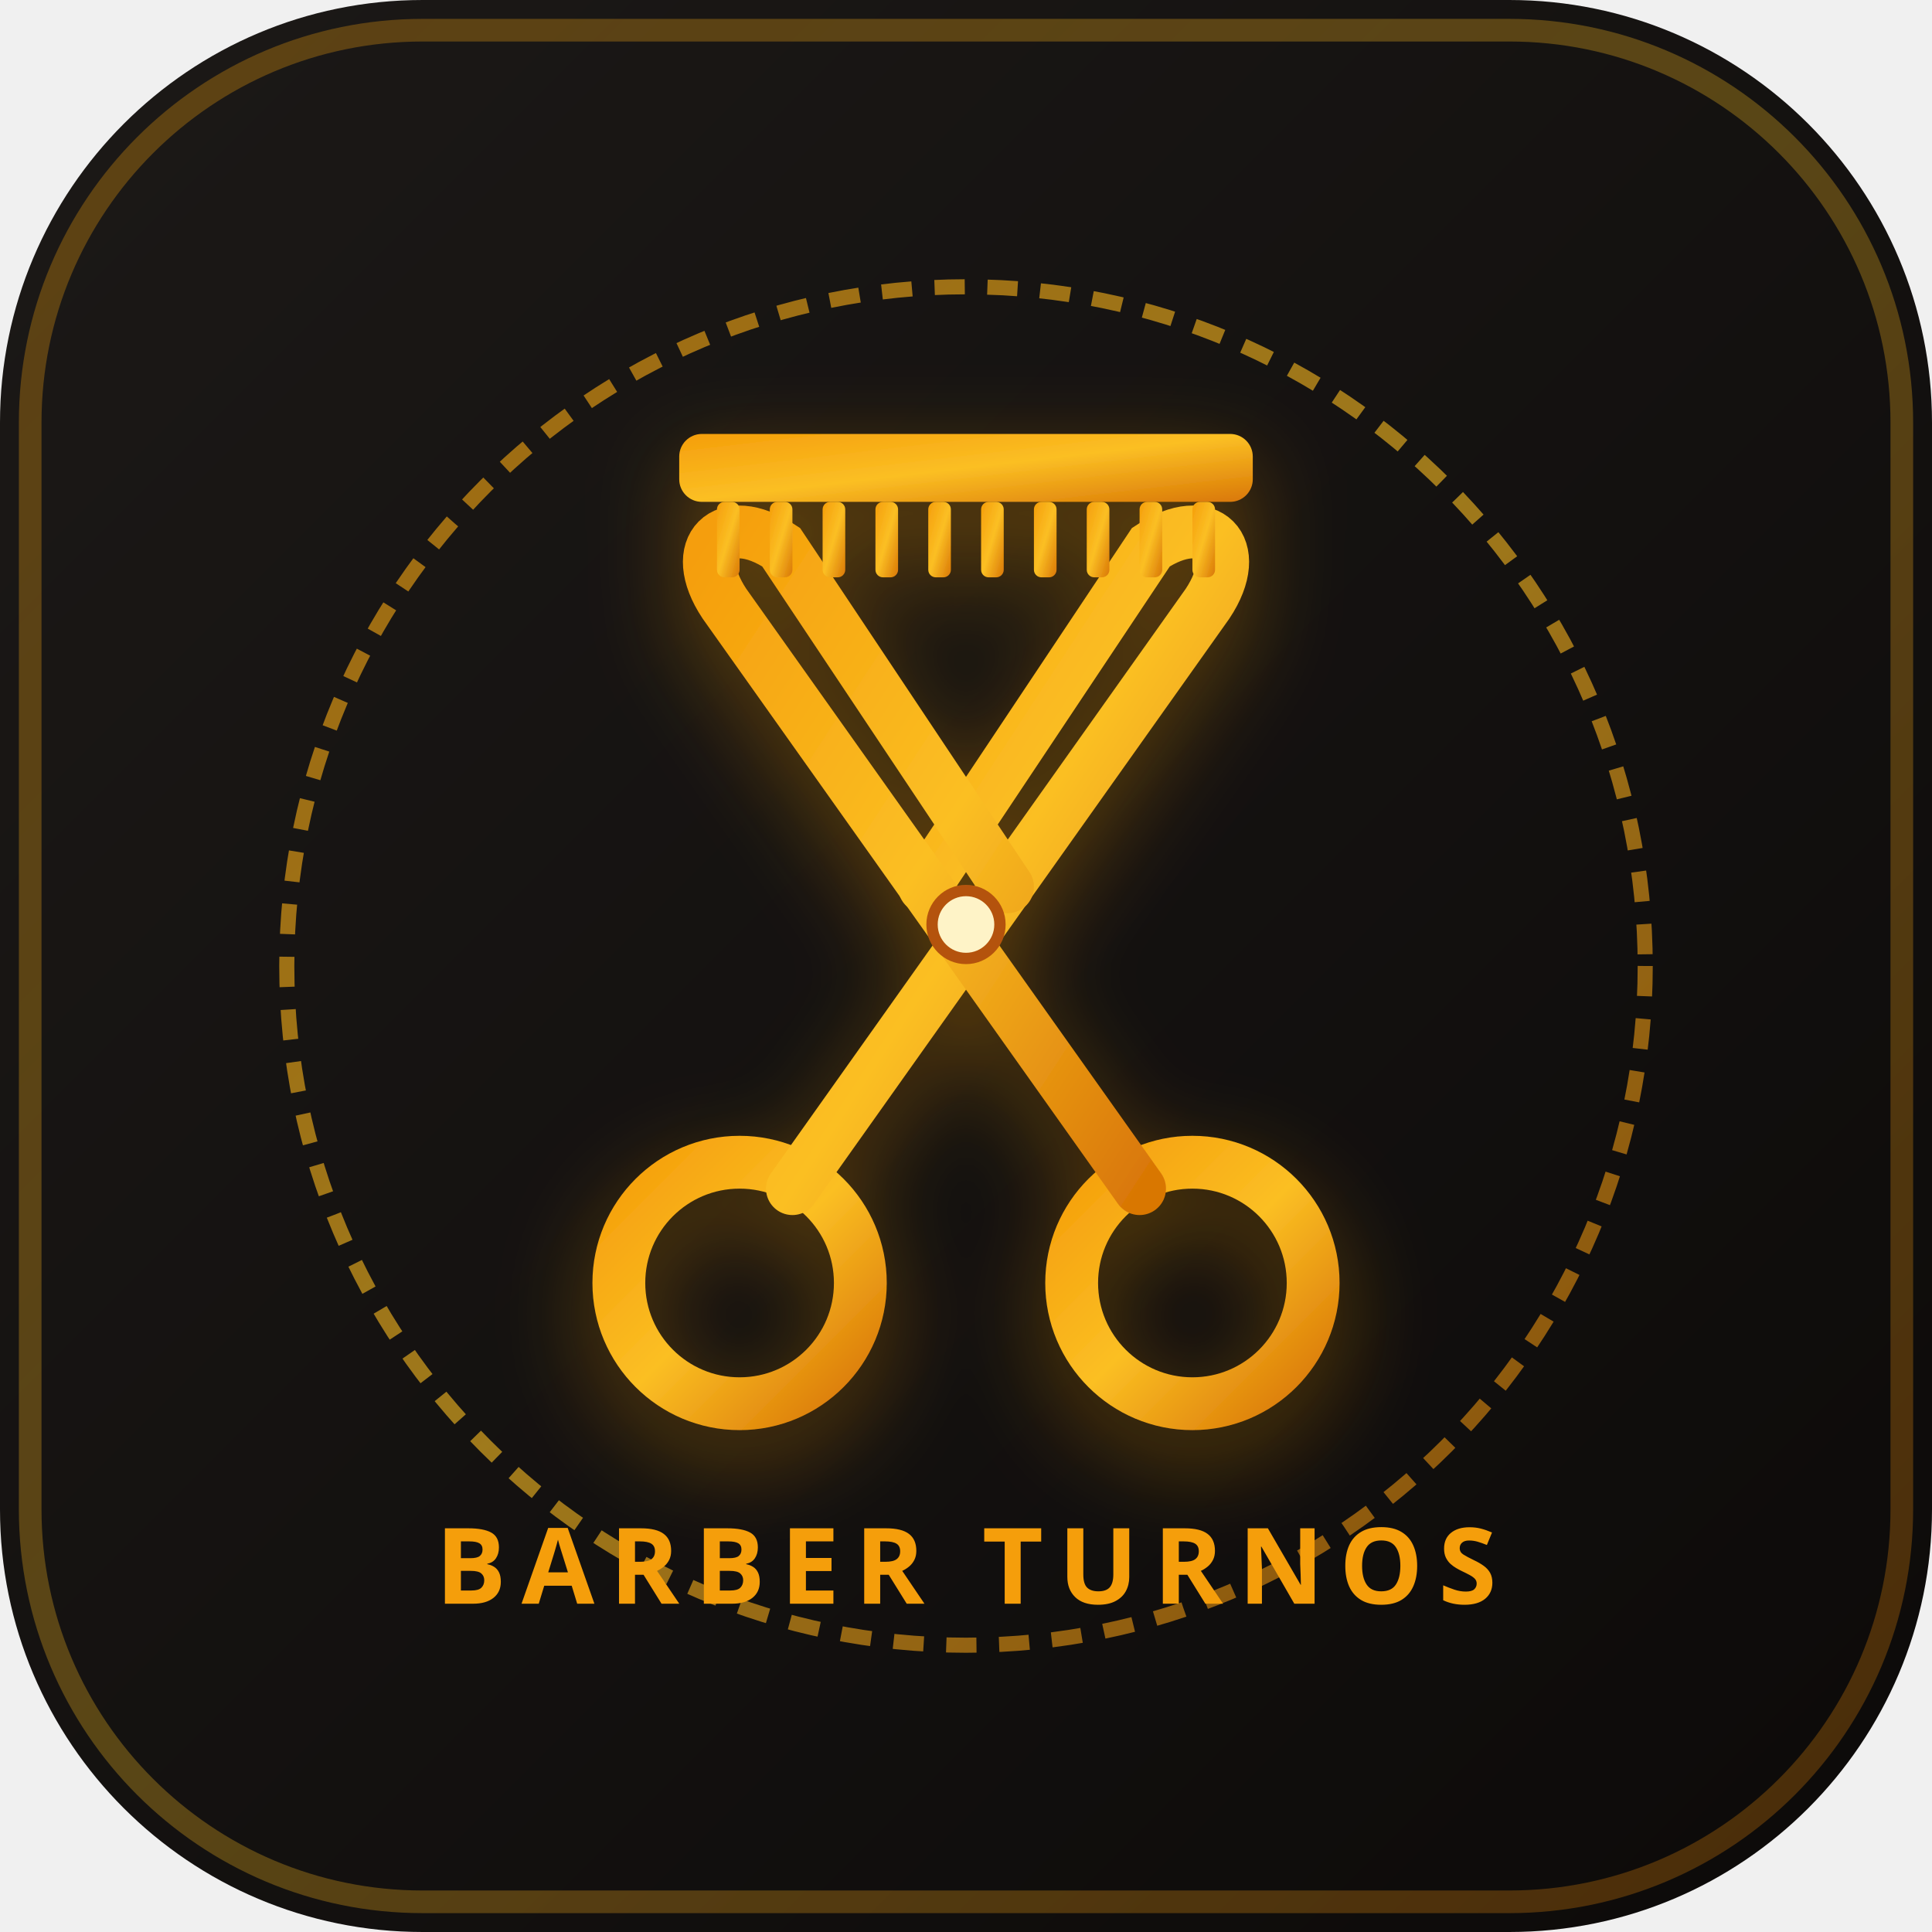
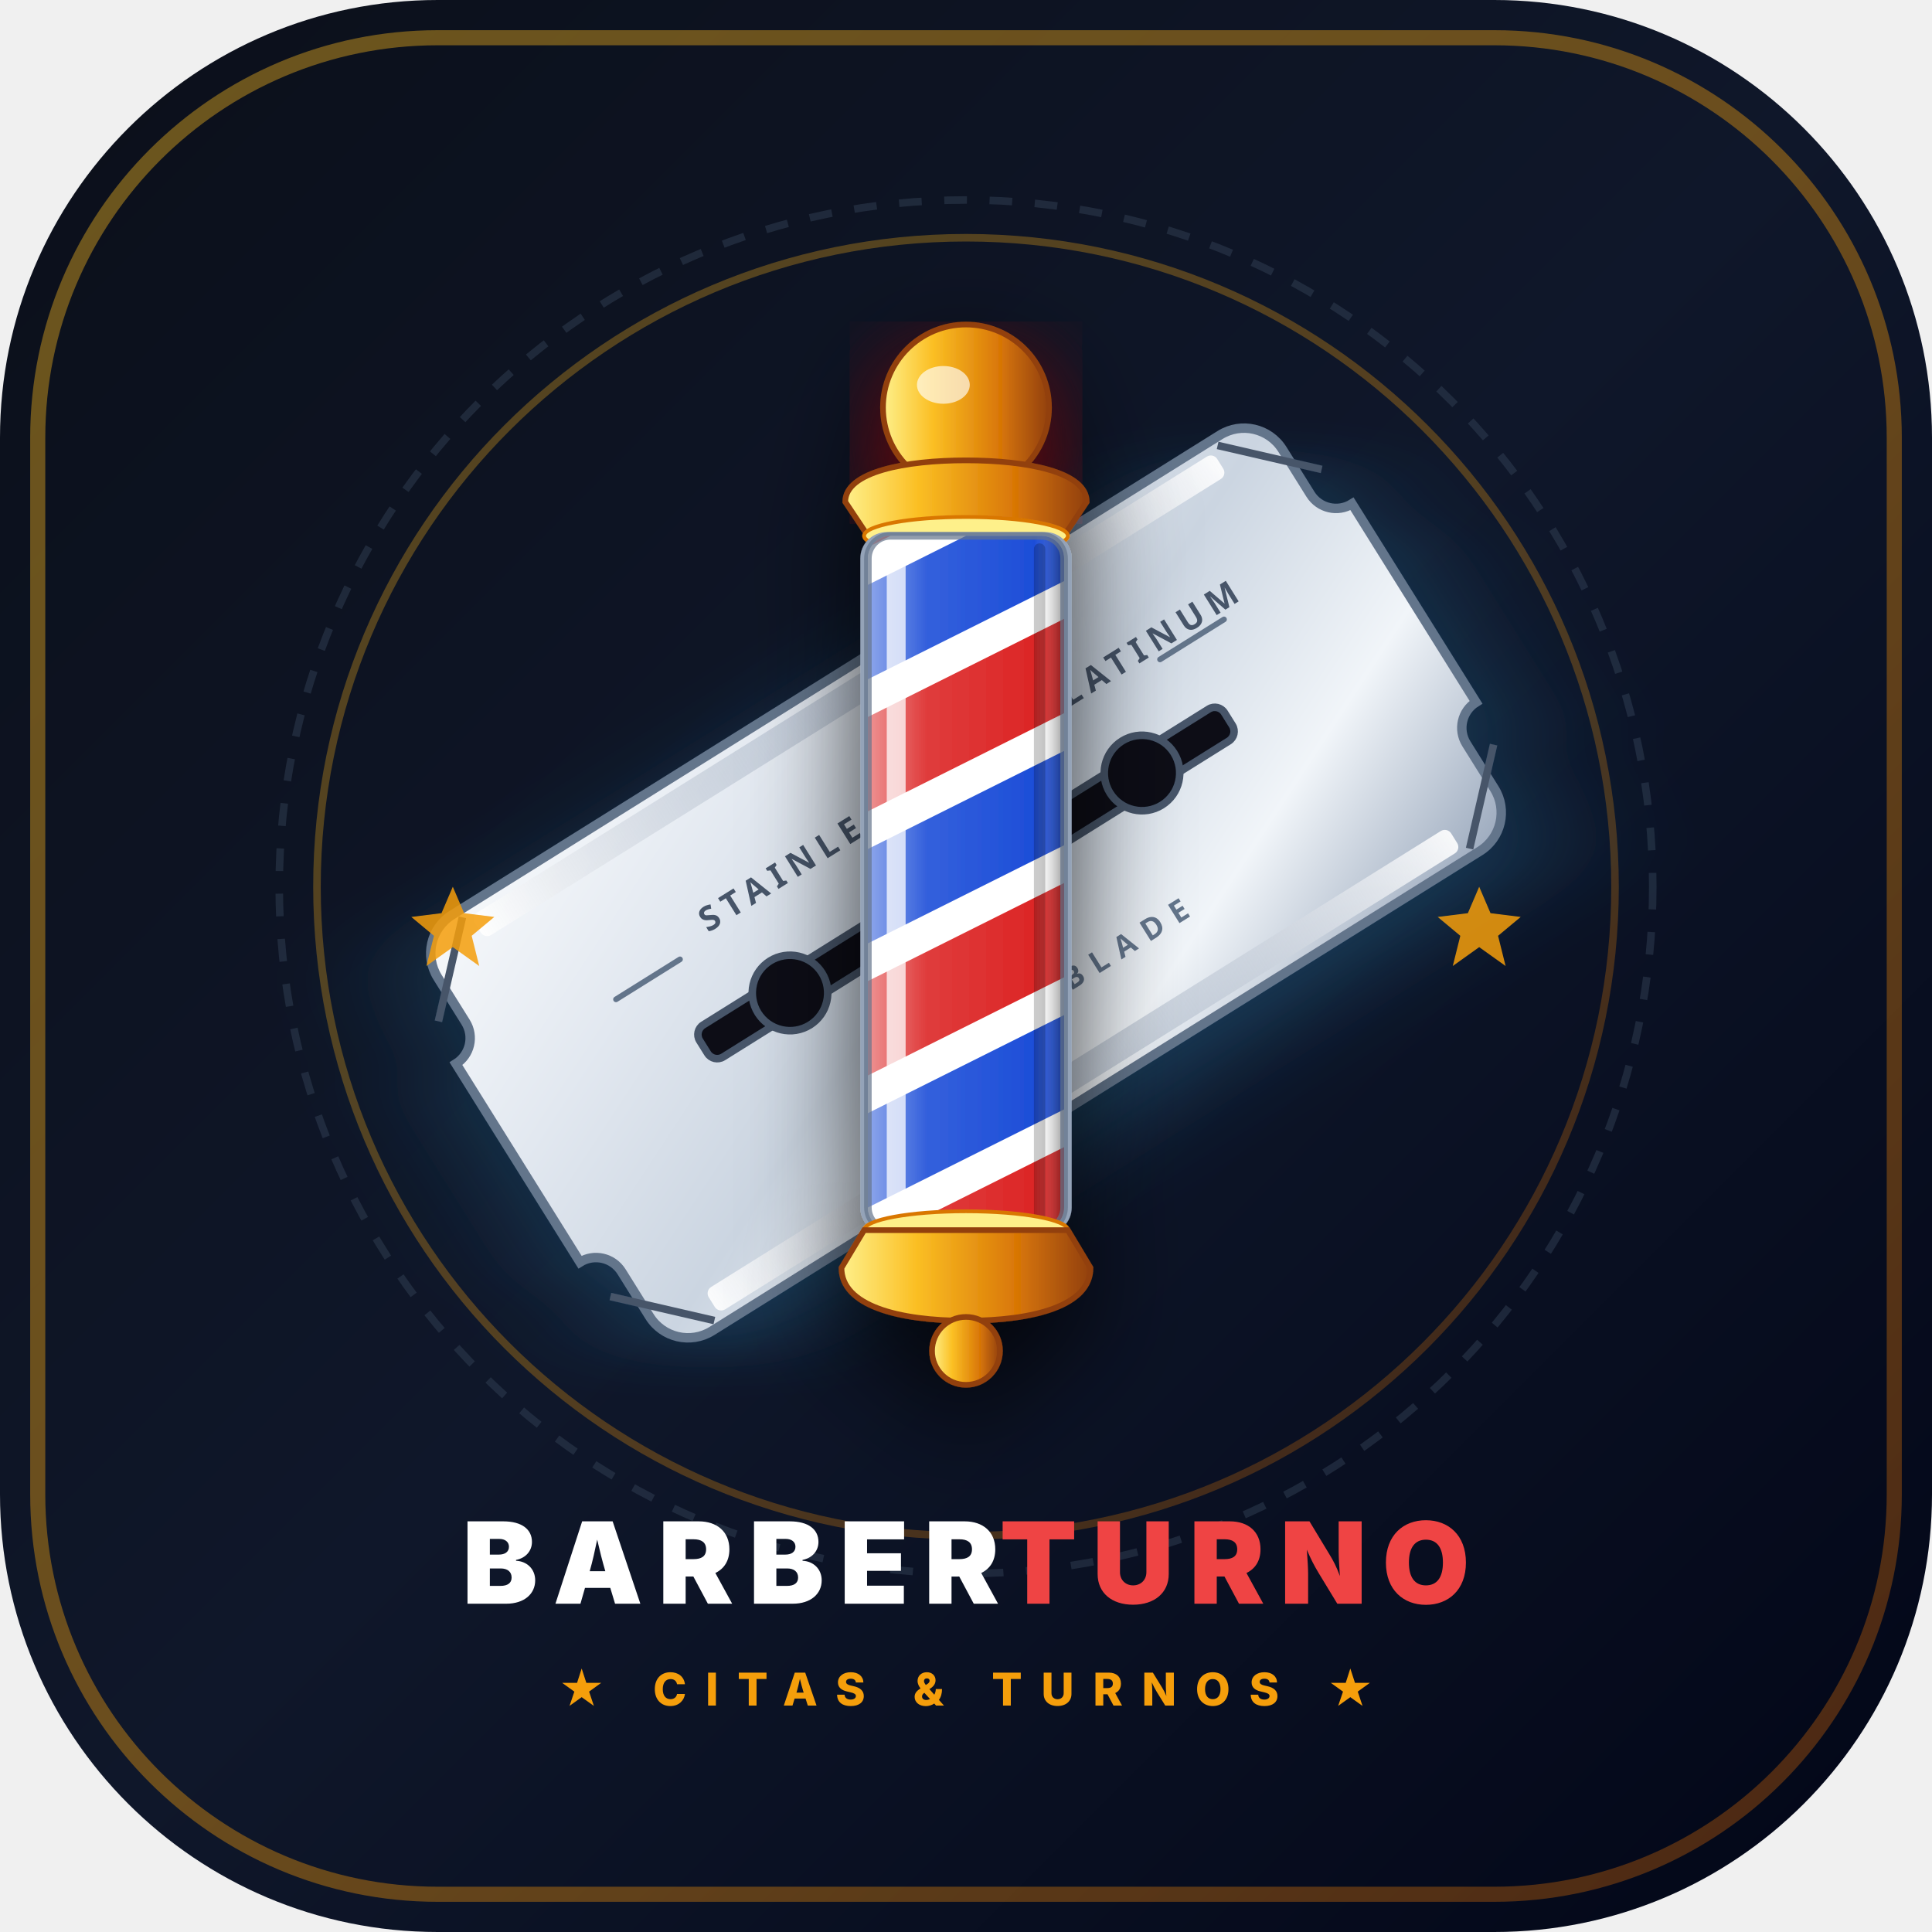
<svg xmlns="http://www.w3.org/2000/svg" viewBox="0 0 512 512" width="512" height="512">
  <defs>
    <linearGradient id="bgGrad" x1="0%" y1="0%" x2="100%" y2="100%">
-       <stop offset="0%" stop-color="#1c1917" />
-       <stop offset="100%" stop-color="#0c0a09" />
+       <stop offset="0%" stop-color="#0b0f19" />
+       <stop offset="50%" stop-color="#0f172a" />
+       <stop offset="100%" stop-color="#020617" />
    </linearGradient>
-     <linearGradient id="goldGrad" x1="0%" y1="0%" x2="100%" y2="100%">
-       <stop offset="0%" stop-color="#f59e0b" />
-       <stop offset="50%" stop-color="#fbbf24" />
-       <stop offset="100%" stop-color="#d97706" />
+     <linearGradient id="goldRim" x1="0%" y1="0%" x2="100%" y2="100%">
+       <stop offset="0%" stop-color="#fbbf24" />
+       <stop offset="50%" stop-color="#f59e0b" />
+       <stop offset="100%" stop-color="#b45309" />
    </linearGradient>
-     <filter id="glow" x="-20%" y="-20%" width="140%" height="140%">
-       <feDropShadow dx="0" dy="8" stdDeviation="12" flood-color="#f59e0b" flood-opacity="0.35" />
+     <linearGradient id="bladeSteel" x1="0%" y1="0%" x2="100%" y2="100%">
+       <stop offset="0%" stop-color="#f8fafc" />
+       <stop offset="25%" stop-color="#e2e8f0" />
+       <stop offset="50%" stop-color="#cbd5e1" />
+       <stop offset="75%" stop-color="#f1f5f9" />
+       <stop offset="100%" stop-color="#94a3b8" />
+     </linearGradient>
+     <linearGradient id="edgeGleam" x1="0%" y1="0%" x2="100%" y2="0%">
+       <stop offset="0%" stop-color="#ffffff" stop-opacity="0.9" />
+       <stop offset="50%" stop-color="#94a3b8" stop-opacity="0.4" />
+       <stop offset="100%" stop-color="#ffffff" stop-opacity="0.9" />
+     </linearGradient>
+     <linearGradient id="brassGrad" x1="0%" y1="0%" x2="100%" y2="0%">
+       <stop offset="0%" stop-color="#fef08a" />
+       <stop offset="30%" stop-color="#fbbf24" />
+       <stop offset="70%" stop-color="#d97706" />
+       <stop offset="100%" stop-color="#92400e" />
+     </linearGradient>
+     <linearGradient id="glassShine" x1="0%" y1="0%" x2="100%" y2="0%">
+       <stop offset="0%" stop-color="#ffffff" stop-opacity="0.5" />
+       <stop offset="30%" stop-color="#ffffff" stop-opacity="0.1" />
+       <stop offset="85%" stop-color="#ffffff" stop-opacity="0" />
+       <stop offset="100%" stop-color="#000000" stop-opacity="0.4" />
+     </linearGradient>
+     <filter id="dropShadow" x="-20%" y="-20%" width="140%" height="140%">
+       <feDropShadow dx="0" dy="10" stdDeviation="14" flood-color="#000000" flood-opacity="0.75" />
    </filter>
+     <filter id="bladeGlow" x="-20%" y="-20%" width="140%" height="140%">
+       <feDropShadow dx="0" dy="8" stdDeviation="16" flood-color="#38bdf8" flood-opacity="0.25" />
+     </filter>
+     <filter id="poleGlow" x="-20%" y="-20%" width="140%" height="140%">
+       <feDropShadow dx="0" dy="8" stdDeviation="14" flood-color="#dc2626" flood-opacity="0.3" />
+     </filter>
+     <clipPath id="poleCylinderClip">
+       <rect x="230" y="142" width="52" height="184" rx="6" />
+     </clipPath>
  </defs>
-   <rect width="512" height="512" rx="112" fill="url(#bgGrad)" />
-   <rect x="8" y="8" width="496" height="496" rx="104" fill="none" stroke="url(#goldGrad)" stroke-width="6" stroke-opacity="0.3" />
-   <circle cx="256" cy="256" r="180" fill="none" stroke="url(#goldGrad)" stroke-width="4" stroke-dasharray="8 6" stroke-opacity="0.6" />
-   <g filter="url(#glow)">
-     <circle cx="196" cy="340" r="32" fill="none" stroke="url(#goldGrad)" stroke-width="14" />
-     <circle cx="316" cy="340" r="32" fill="none" stroke="url(#goldGrad)" stroke-width="14" />
-     <path d="M210 315 L320 160 C330 145 320 135 305 145 L245 235" fill="none" stroke="url(#goldGrad)" stroke-width="14" stroke-linecap="round" />
-     <path d="M302 315 L192 160 C182 145 192 135 207 145 L267 235" fill="none" stroke="url(#goldGrad)" stroke-width="14" stroke-linecap="round" />
-     <circle cx="256" cy="245" r="9" fill="#fef3c7" stroke="#b45309" stroke-width="3" />
-     <rect x="180" y="115" width="152" height="18" rx="6" fill="url(#goldGrad)" />
-     <rect x="190" y="133" width="6" height="20" rx="2" fill="url(#goldGrad)" />
-     <rect x="204" y="133" width="6" height="20" rx="2" fill="url(#goldGrad)" />
-     <rect x="218" y="133" width="6" height="20" rx="2" fill="url(#goldGrad)" />
-     <rect x="232" y="133" width="6" height="20" rx="2" fill="url(#goldGrad)" />
-     <rect x="246" y="133" width="6" height="20" rx="2" fill="url(#goldGrad)" />
-     <rect x="260" y="133" width="6" height="20" rx="2" fill="url(#goldGrad)" />
-     <rect x="274" y="133" width="6" height="20" rx="2" fill="url(#goldGrad)" />
-     <rect x="288" y="133" width="6" height="20" rx="2" fill="url(#goldGrad)" />
-     <rect x="302" y="133" width="6" height="20" rx="2" fill="url(#goldGrad)" />
-     <rect x="316" y="133" width="6" height="20" rx="2" fill="url(#goldGrad)" />
+   <rect width="512" height="512" rx="116" fill="url(#bgGrad)" />
+   <rect x="10" y="10" width="492" height="492" rx="106" fill="none" stroke="url(#goldRim)" stroke-width="4" stroke-opacity="0.4" />
+   <circle cx="256" cy="235" r="182" fill="none" stroke="#334155" stroke-width="2" stroke-dasharray="6 6" stroke-opacity="0.5" />
+   <circle cx="256" cy="235" r="172" fill="none" stroke="url(#goldRim)" stroke-width="2" stroke-opacity="0.3" />
+   <g transform="translate(256, 234) rotate(-32) translate(-140, -65)" filter="url(#bladeGlow)">
+     <path d="       M 20 0        L 260 0        A 12 12 0 0 1 272 12        L 272 26        A 8 8 0 0 0 280 34        L 280 96        A 8 8 0 0 0 272 104        L 272 118        A 12 12 0 0 1 260 130        L 20 130        A 12 12 0 0 1 8 118        L 8 104        A 8 8 0 0 0 0 96        L 0 34        A 8 8 0 0 0 8 26        L 8 12        A 12 12 0 0 1 20 0        Z" fill="url(#bladeSteel)" stroke="#64748b" stroke-width="2.5" />
+     <rect x="24" y="3" width="232" height="7" rx="2" fill="url(#edgeGleam)" />
+     <rect x="24" y="120" width="232" height="7" rx="2" fill="url(#edgeGleam)" />
+     <path d="M 22 2 L 2 22 M 258 2 L 278 22 M 2 108 L 22 128 M 278 108 L 258 128" stroke="#475569" stroke-width="2" />
+     <g fill="#0b0f19" stroke="#475569" stroke-width="2">
+       <rect x="58" y="60" width="164" height="10" rx="3" />
+       <circle cx="140" cy="65" r="19" />
+       <rect x="133" y="44" width="14" height="42" rx="2" />
+       <circle cx="85" cy="65" r="10" />
+       <circle cx="195" cy="65" r="10" />
+     </g>
+     <text x="75" y="40" font-family="'Plus Jakarta Sans', system-ui, sans-serif" font-size="9" font-weight="900" fill="#475569" letter-spacing="2">STAINLESS</text>
+     <text x="180" y="40" font-family="'Plus Jakarta Sans', system-ui, sans-serif" font-size="9" font-weight="900" fill="#475569" letter-spacing="2">PLATINUM</text>
+     <text x="140" y="104" text-anchor="middle" font-family="'Plus Jakarta Sans', system-ui, sans-serif" font-size="8" font-weight="800" fill="#64748b" letter-spacing="3">BARBER BLADE</text>
+     <path d="M 45 42 L 65 42 M 215 42 L 235 42" stroke="#64748b" stroke-width="1.5" stroke-linecap="round" />
  </g>
-   <text x="256" y="425" text-anchor="middle" font-family="'Plus Jakarta Sans', sans-serif" font-size="28" font-weight="800" fill="#f59e0b" letter-spacing="4">BARBER TURNOS</text>
+   <g filter="url(#dropShadow)">
+     <g filter="url(#poleGlow)">
+       <circle cx="256" cy="108" r="22" fill="url(#brassGrad)" stroke="#92400e" stroke-width="1.5" />
+       <ellipse cx="250" cy="102" rx="7" ry="5" fill="#ffffff" fill-opacity="0.65" />
+     </g>
+     <path d="       M 230 142        L 224 133        C 224 125 240 122 256 122        C 272 122 288 125 288 133        L 282 142        Z" fill="url(#brassGrad)" stroke="#92400e" stroke-width="1.5" />
+     <ellipse cx="256" cy="142" rx="27" ry="5" fill="#fef08a" stroke="#d97706" stroke-width="1" />
+     <rect x="229" y="142" width="54" height="184" rx="6" fill="#ffffff" stroke="#94a3b8" stroke-width="2" />
+     <g clip-path="url(#poleCylinderClip)">
+       <rect x="220" y="130" width="80" height="210" fill="#ffffff" />
+       <polygon points="210,130 310,80 310,105 210,155" fill="#dc2626" />
+       <polygon points="210,165 310,115 310,140 210,190" fill="#1d4ed8" />
+       <polygon points="210,200 310,150 310,175 210,225" fill="#dc2626" />
+       <polygon points="210,235 310,185 310,210 210,260" fill="#1d4ed8" />
+       <polygon points="210,270 310,220 310,245 210,295" fill="#dc2626" />
+       <polygon points="210,305 310,255 310,280 210,330" fill="#1d4ed8" />
+       <polygon points="210,340 310,290 310,315 210,365" fill="#dc2626" />
+       <polygon points="210,375 310,325 310,350 210,400" fill="#1d4ed8" />
+       <rect x="230" y="142" width="52" height="184" fill="url(#glassShine)" />
+       <rect x="235" y="144" width="5" height="180" rx="2.5" fill="#ffffff" fill-opacity="0.75" />
+       <rect x="274" y="144" width="3" height="180" rx="1.5" fill="#000000" fill-opacity="0.2" />
+     </g>
+     <rect x="230" y="142" width="52" height="184" rx="6" fill="none" stroke="#64748b" stroke-width="2" stroke-opacity="0.7" />
+     <ellipse cx="256" cy="326" rx="27" ry="5" fill="#fef08a" stroke="#d97706" stroke-width="1" />
+     <path d="       M 229 326        L 223 336        C 223 346 238 350 256 350        C 274 350 289 346 289 336        L 283 326        Z" fill="url(#brassGrad)" stroke="#92400e" stroke-width="1.5" />
+     <circle cx="256" cy="358" r="9" fill="url(#brassGrad)" stroke="#92400e" stroke-width="1.5" />
+   </g>
+   <g fill="#f59e0b">
+     <polygon points="120,235 123,242 131,243 125,248 127,256 120,251 113,256 115,248 109,243 117,242" opacity="0.85" />
+     <polygon points="392,235 395,242 403,243 397,248 399,256 392,251 385,256 387,248 381,243 389,242" opacity="0.85" />
+   </g>
+   <g id="brandText">
+     <text x="256" y="425" text-anchor="middle" font-family="'Plus Jakarta Sans', system-ui, -apple-system, sans-serif" font-size="30" font-weight="900" fill="#ffffff" letter-spacing="4">
+       BARBER<tspan fill="#ef4444">TURNO</tspan>
+     </text>
+     <text x="256" y="452" text-anchor="middle" font-family="'Plus Jakarta Sans', system-ui, -apple-system, sans-serif" font-size="12" font-weight="800" fill="#f59e0b" letter-spacing="5">
+       ★ CITAS &amp; TURNOS ★
+     </text>
+   </g>
</svg>
